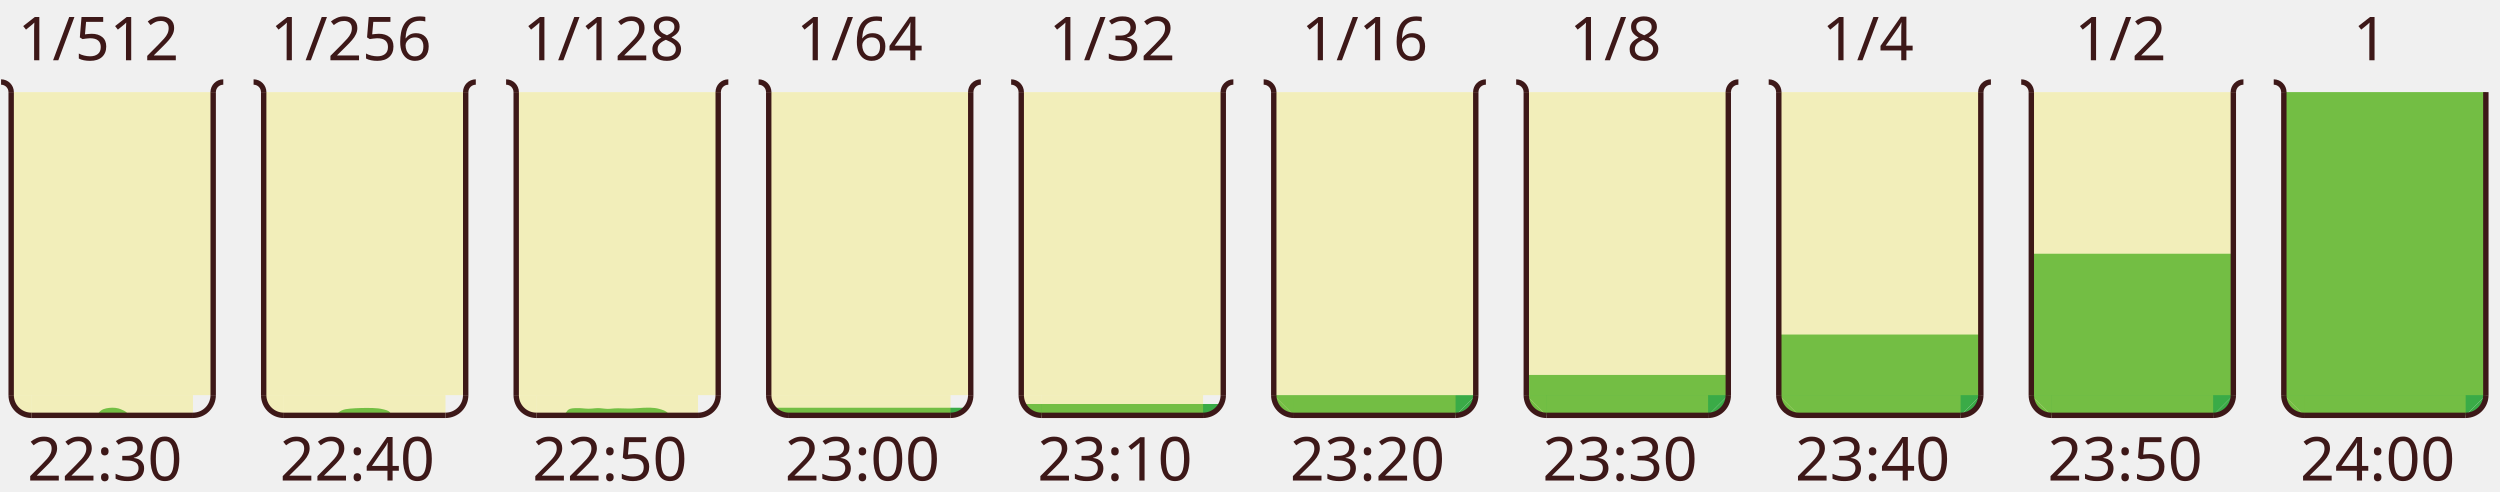
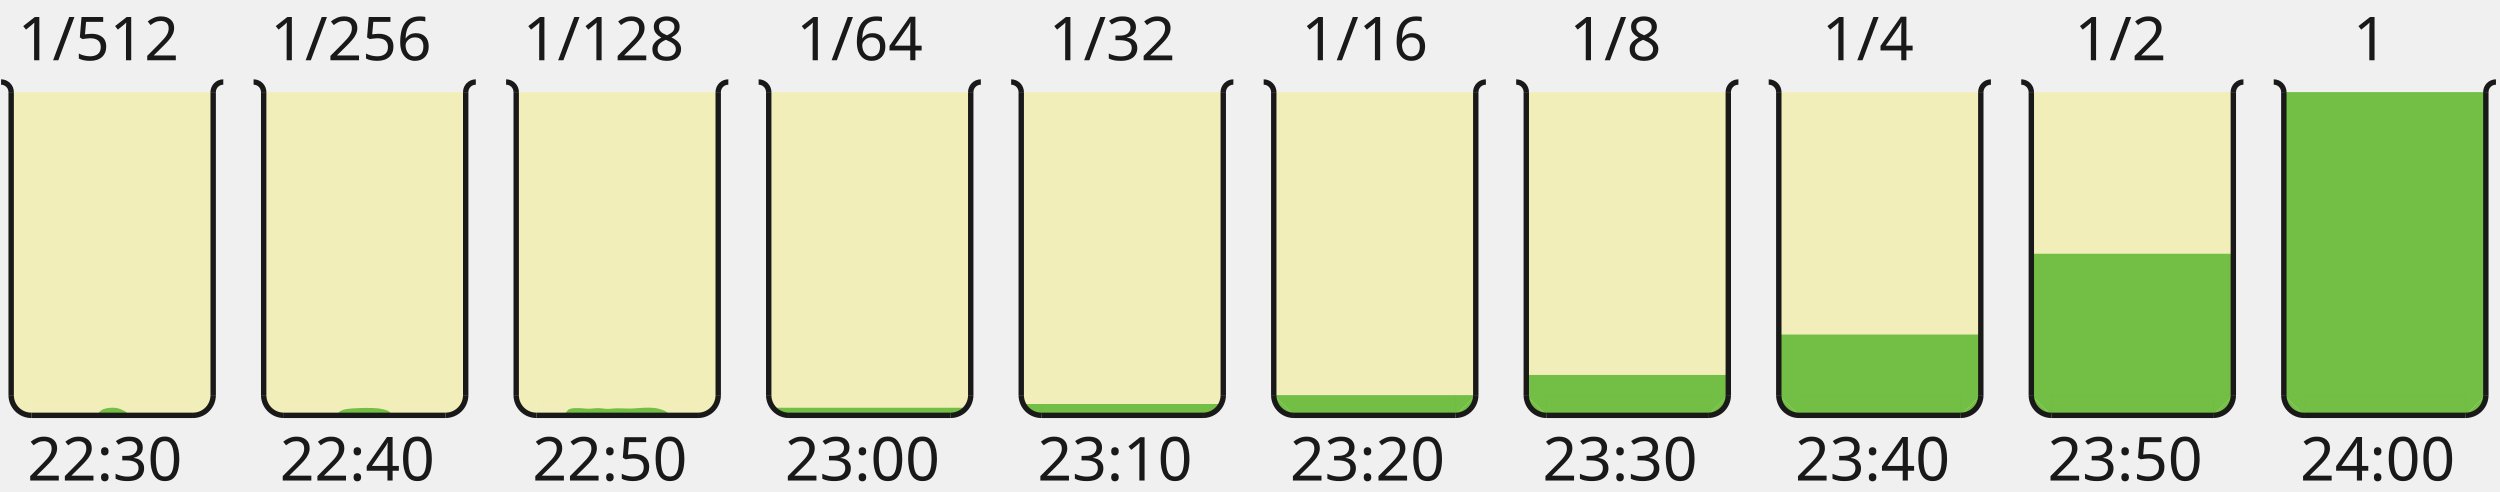
- <svg xmlns="http://www.w3.org/2000/svg" xmlns:xlink="http://www.w3.org/1999/xlink" viewBox="0 0 463 91" preserveAspectRatio="xMidYMin slice" style="width: 100%; padding-bottom: 92%; height: 1px; overflow: visible" version="1.1">
+ <svg xmlns="http://www.w3.org/2000/svg" viewBox="0 0 463 91" preserveAspectRatio="xMidYMin slice" style="width: 100%; padding-bottom: 92%; height: 1px; overflow: visible" version="1.1">
  <g id="Page-1" stroke="none" stroke-width="1" fill="none" fill-rule="evenodd">
-     <g id="A2" transform="translate(-630, -612)">
-       <g id="Group-303" transform="translate(630.197, 612.161)">
-         <g id="Group-300" transform="translate(-0, 0)">
-           <g id="Group-28" transform="translate(17.77267, 16.89927)" fill="#3AAB47">
-             <polygon id="Fill-7" points="404.997 0 442.41 0 442.41 56.12 438.668 59.861 408.738 59.861 404.997 56.12" />
-             <path d="M404.997,56.12 C404.997,58.188 406.67,59.861 408.738,59.861" id="Fill-9" />
-             <path d="M442.41,56.12 C442.41,58.188 440.736,59.861 438.668,59.861" id="Fill-10" />
-             <polygon id="Fill-11" points="358.23 29.93 395.643 29.93 395.643 56.12 391.902 59.861 361.971 59.861 358.23 56.12" />
-             <path d="M358.23,56.12 C358.23,58.188 359.903,59.861 361.971,59.861" id="Fill-12" />
-             <path d="M395.643,56.12 C395.643,58.188 393.97,59.861 391.902,59.861" id="Fill-13" />
-             <polygon id="Fill-14" points="311.464 44.896 348.877 44.896 348.877 56.12 345.135 59.861 315.205 59.861 311.464 56.12" />
-             <path d="M311.464,56.12 C311.464,58.188 313.137,59.861 315.205,59.861" id="Fill-15" />
-             <path d="M348.877,56.12 C348.877,58.188 347.203,59.861 345.135,59.861" id="Fill-16" />
-             <polygon id="Fill-17" points="264.697 52.378 302.11 52.378 302.11 56.12 298.369 59.861 268.438 59.861 264.697 56.12" />
-             <path d="M264.697,56.12 C264.697,58.188 266.37,59.861 268.438,59.861" id="Fill-18" />
-             <path d="M302.11,56.12 C302.11,58.188 300.437,59.861 298.369,59.861" id="Fill-19" />
-             <polygon id="Fill-20" points="217.931 56.12 255.344 56.12 251.602 59.861 221.672 59.861" />
-             <path d="M217.931,56.12 C217.931,58.188 219.604,59.861 221.672,59.861" id="Fill-21" />
-             <path d="M255.344,56.12 C255.344,58.188 253.67,59.861 251.602,59.861" id="Fill-22" />
-             <path d="M171.54,57.757 L208.201,57.757 C208.201,57.757 207.761,58.583 207.313,58.924 C206.865,59.264 204.836,59.861 204.836,59.861 L174.905,59.861 C174.905,59.861 173.624,59.939 172.836,59.237 C172.049,58.537 171.54,57.757 171.54,57.757" id="Fill-23" />
-             <path d="M125.218,58.458 L160.991,58.458 C160.991,58.458 160.715,58.85 160.047,59.296 C159.378,59.743 158.07,59.861 158.07,59.861 L128.139,59.861 C128.139,59.861 126.817,59.702 126.366,59.415 C125.915,59.128 125.218,58.458 125.218,58.458" id="Fill-24" />
-             <path d="M86.137,59.803 C86.386,59.718 86.612,59.617 86.791,59.42 C86.957,59.238 87.056,59.006 87.25,58.848 C87.66,58.512 88.317,58.544 88.818,58.521 C89.561,58.489 90.287,58.626 91.026,58.633 C91.734,58.641 92.419,58.481 93.133,58.533 C93.792,58.581 94.421,58.717 95.083,58.64 C96.026,58.532 96.954,58.535 97.9,58.59 C99.41,58.675 100.914,58.385 102.432,58.437 C103.012,58.457 103.583,58.513 104.142,58.672 C104.703,58.832 105.44,59.026 105.788,59.534 C105.856,59.632 105.906,59.745 105.95,59.856 C105.49,59.964 105.117,59.858 104.668,59.763 C104.116,59.649 103.542,59.7 102.982,59.691 C101.618,59.67 100.247,59.656 98.883,59.693 C97.345,59.735 95.801,59.797 94.261,59.802 C93.314,59.804 92.368,59.798 91.421,59.834 C90.751,59.859 90.076,59.941 89.405,59.926 C88.316,59.902 87.211,59.569 86.137,59.861" id="Fill-25" />
-             <path d="M44.31,59.744 C44.59,59.436 44.881,59.153 45.261,58.972 C45.756,58.734 46.318,58.662 46.86,58.616 C48.249,58.498 49.679,58.465 51.072,58.506 C51.726,58.525 52.38,58.585 53.015,58.744 C53.388,58.838 54.015,58.974 54.254,59.316 C54.497,59.664 53.861,59.776 53.641,59.815 C52.736,59.975 51.785,59.939 50.871,59.921 C48.862,59.883 46.856,59.755 44.846,59.745 C44.674,59.744 44.502,59.744 44.33,59.744" id="Fill-26" />
-             <path d="M0.078,59.784 C0.431,59.086 0.909,58.727 1.683,58.571 C2.435,58.42 3.246,58.379 3.99,58.587 C4.268,58.666 5.866,59.23 5.596,59.713 C5.453,59.972 4.797,59.911 4.566,59.911 C3.975,59.911 3.385,59.868 2.795,59.847 C1.863,59.813 0.932,59.845 -2.84217094e-14,59.804" id="Fill-27" />
-           </g>
-           <polygon id="Fill-29" fill-opacity="0.3" fill="#F6EB3D" points="1.871 73.019 39.284 73.019 39.284 16.899 1.871 16.899" />
-           <polygon id="Fill-31" fill-opacity="0.3" fill="#F6EB3D" points="5.612 76.76 35.543 76.76 35.543 73.019 5.612 73.019" />
-           <path d="M5.612,76.76 C3.544,76.76 1.871,75.087 1.871,73.019 L5.612,73.019 L5.612,76.76 Z" id="Fill-33" fill-opacity="0.3" fill="#F6EB3D" />
-           <g id="Group-52" transform="translate(0, 15.02862)">
-             <g id="Group-37" transform="translate(35.5425, 57.99046)">
-               <mask id="mask-2" fill="white">
-                 <use xlink:href="#path-1" />
-               </mask>
-               <g id="Clip-36" />
-               <path d="M3.741,-5.68434189e-14 C3.741,2.068 2.068,3.741 0,3.741 L0,-5.68434189e-14 L3.741,-5.68434189e-14 Z" id="Fill-35" fill-opacity="0.3" fill="#F6EB3D" mask="url(#mask-2)" />
-             </g>
-             <line x1="1.871" y1="1.871" x2="1.871" y2="57.99" id="Stroke-38" stroke="#3d1818" />
-             <line x1="39.284" y1="1.871" x2="39.284" y2="57.99" id="Stroke-40" stroke="#3d1818" />
-             <path d="M5.612,61.732 C3.544,61.732 1.871,60.058 1.871,57.99" id="Stroke-42" stroke="#3d1818" />
-             <path d="M39.284,57.99 C39.284,60.058 37.611,61.732 35.543,61.732" id="Stroke-44" stroke="#3d1818" />
-             <path d="M1.871,1.871 C1.871,0.837 1.034,-5.68434189e-14 0,-5.68434189e-14" id="Stroke-46" stroke="#3d1818" />
-             <path d="M39.284,1.871 C39.284,0.837 40.121,-5.68434189e-14 41.155,-5.68434189e-14" id="Stroke-48" stroke="#3d1818" />
-             <line x1="35.542" y1="61.732" x2="5.612" y2="61.732" id="Stroke-50" stroke="#3d1818" />
-           </g>
-           <polygon id="Fill-53" fill-opacity="0.3" fill="#F6EB3D" points="48.637 73.019 86.05 73.019 86.05 16.899 48.637 16.899" />
-           <polygon id="Fill-55" fill-opacity="0.3" fill="#F6EB3D" points="52.379 76.76 82.309 76.76 82.309 73.019 52.379 73.019" />
-           <path d="M52.379,76.76 C50.31,76.76 48.637,75.087 48.637,73.019 L52.379,73.019 L52.379,76.76 Z" id="Fill-57" fill-opacity="0.3" fill="#F6EB3D" />
-           <g id="Group-76" transform="translate(46.76654, 15.02862)">
-             <g id="Group-61" transform="translate(35.54246, 57.99046)">
-               <mask id="mask-4" fill="white">
-                 <use xlink:href="#path-3" />
-               </mask>
-               <g id="Clip-60" />
-               <path d="M3.741,-5.68434189e-14 C3.741,2.068 2.068,3.741 -2.84217094e-14,3.741 L-2.84217094e-14,-5.68434189e-14 L3.741,-5.68434189e-14 Z" id="Fill-59" fill-opacity="0.3" fill="#F6EB3D" mask="url(#mask-4)" />
-             </g>
-             <line x1="1.871" y1="1.871" x2="1.871" y2="57.99" id="Stroke-62" stroke="#3d1818" />
-             <line x1="39.284" y1="1.871" x2="39.284" y2="57.99" id="Stroke-64" stroke="#3d1818" />
-             <path d="M5.612,61.732 C3.544,61.732 1.871,60.058 1.871,57.99" id="Stroke-66" stroke="#3d1818" />
-             <path d="M39.284,57.99 C39.284,60.058 37.611,61.732 35.543,61.732" id="Stroke-68" stroke="#3d1818" />
-             <path d="M1.871,1.871 C1.871,0.837 1.034,-5.68434189e-14 1.42108547e-14,-5.68434189e-14" id="Stroke-70" stroke="#3d1818" />
-             <path d="M39.284,1.871 C39.284,0.837 40.121,-5.68434189e-14 41.155,-5.68434189e-14" id="Stroke-72" stroke="#3d1818" />
-             <line x1="35.542" y1="61.732" x2="5.612" y2="61.732" id="Stroke-74" stroke="#3d1818" />
-           </g>
-           <polygon id="Fill-77" fill-opacity="0.3" fill="#F6EB3D" points="95.404 73.019 132.817 73.019 132.817 16.899 95.404 16.899" />
-           <polygon id="Fill-79" fill-opacity="0.3" fill="#F6EB3D" points="99.145 76.76 129.076 76.76 129.076 73.019 99.145 73.019" />
-           <path d="M99.145,76.76 C97.077,76.76 95.404,75.087 95.404,73.019 L99.145,73.019 L99.145,76.76 Z" id="Fill-81" fill-opacity="0.3" fill="#F6EB3D" />
-           <g id="Group-100" transform="translate(93.53304, 15.02862)">
-             <g id="Group-85" transform="translate(35.54246, 57.99046)">
-               <mask id="mask-6" fill="white">
-                 <use xlink:href="#path-5" />
-               </mask>
-               <g id="Clip-84" />
-               <path d="M3.741,-5.68434189e-14 C3.741,2.068 2.068,3.741 -2.84217094e-14,3.741 L-2.84217094e-14,-5.68434189e-14 L3.741,-5.68434189e-14 Z" id="Fill-83" fill-opacity="0.3" fill="#F6EB3D" mask="url(#mask-6)" />
-             </g>
-             <line x1="1.871" y1="1.871" x2="1.871" y2="57.99" id="Stroke-86" stroke="#3d1818" />
-             <line x1="39.284" y1="1.871" x2="39.284" y2="57.99" id="Stroke-88" stroke="#3d1818" />
-             <path d="M5.612,61.732 C3.544,61.732 1.871,60.058 1.871,57.99" id="Stroke-90" stroke="#3d1818" />
-             <path d="M39.284,57.99 C39.284,60.058 37.611,61.732 35.543,61.732" id="Stroke-92" stroke="#3d1818" />
-             <path d="M1.871,1.871 C1.871,0.837 1.034,-5.68434189e-14 0,-5.68434189e-14" id="Stroke-94" stroke="#3d1818" />
-             <path d="M39.284,1.871 C39.284,0.837 40.121,-5.68434189e-14 41.155,-5.68434189e-14" id="Stroke-96" stroke="#3d1818" />
-             <line x1="35.542" y1="61.732" x2="5.612" y2="61.732" id="Stroke-98" stroke="#3d1818" />
-           </g>
-           <polygon id="Fill-101" fill-opacity="0.3" fill="#F6EB3D" points="142.17 73.019 179.583 73.019 179.583 16.899 142.17 16.899" />
-           <polygon id="Fill-103" fill-opacity="0.3" fill="#F6EB3D" points="145.911 76.76 175.842 76.76 175.842 73.019 145.911 73.019" />
-           <path d="M145.911,76.76 C143.844,76.76 142.17,75.087 142.17,73.019 L145.911,73.019 L145.911,76.76 Z" id="Fill-105" fill-opacity="0.3" fill="#F6EB3D" />
-           <g id="Group-124" transform="translate(140.2995, 15.02862)">
-             <g id="Group-109" transform="translate(35.54246, 57.99046)">
-               <mask id="mask-8" fill="white">
-                 <use xlink:href="#path-7" />
-               </mask>
-               <g id="Clip-108" />
-               <path d="M3.741,-5.68434189e-14 C3.741,2.068 2.068,3.741 -2.84217094e-14,3.741 L-2.84217094e-14,-5.68434189e-14 L3.741,-5.68434189e-14 Z" id="Fill-107" fill-opacity="0.3" fill="#F6EB3D" mask="url(#mask-8)" />
-             </g>
-             <line x1="1.871" y1="1.871" x2="1.871" y2="57.99" id="Stroke-110" stroke="#3d1818" />
-             <line x1="39.284" y1="1.871" x2="39.284" y2="57.99" id="Stroke-112" stroke="#3d1818" />
-             <path d="M5.612,61.732 C3.544,61.732 1.871,60.058 1.871,57.99" id="Stroke-114" stroke="#3d1818" />
-             <path d="M39.284,57.99 C39.284,60.058 37.611,61.732 35.543,61.732" id="Stroke-116" stroke="#3d1818" />
-             <path d="M1.871,1.871 C1.871,0.837 1.034,-5.68434189e-14 0,-5.68434189e-14" id="Stroke-118" stroke="#3d1818" />
-             <path d="M39.284,1.871 C39.284,0.837 40.121,-5.68434189e-14 41.155,-5.68434189e-14" id="Stroke-120" stroke="#3d1818" />
-             <line x1="35.542" y1="61.732" x2="5.612" y2="61.732" id="Stroke-122" stroke="#3d1818" />
-           </g>
-           <polygon id="Fill-125" fill-opacity="0.3" fill="#F6EB3D" points="188.937 73.019 226.35 73.019 226.35 16.899 188.937 16.899" />
-           <polygon id="Fill-127" fill-opacity="0.3" fill="#F6EB3D" points="192.678 76.76 222.609 76.76 222.609 73.019 192.678 73.019" />
-           <path d="M192.678,76.76 C190.61,76.76 188.937,75.087 188.937,73.019 L192.678,73.019 L192.678,76.76 Z" id="Fill-129" fill-opacity="0.3" fill="#F6EB3D" />
-           <g id="Group-148" transform="translate(187.066, 15.02862)">
-             <g id="Group-133" transform="translate(35.54246, 57.99046)">
-               <mask id="mask-10" fill="white">
-                 <use xlink:href="#path-9" />
-               </mask>
-               <g id="Clip-132" />
-               <path d="M3.741,-5.68434189e-14 C3.741,2.068 2.068,3.741 0,3.741 L0,-5.68434189e-14 L3.741,-5.68434189e-14 Z" id="Fill-131" fill-opacity="0.3" fill="#F6EB3D" mask="url(#mask-10)" />
-             </g>
-             <line x1="1.871" y1="1.871" x2="1.871" y2="57.99" id="Stroke-134" stroke="#3d1818" />
-             <line x1="39.284" y1="1.871" x2="39.284" y2="57.99" id="Stroke-136" stroke="#3d1818" />
-             <path d="M5.612,61.732 C3.544,61.732 1.871,60.058 1.871,57.99" id="Stroke-138" stroke="#3d1818" />
-             <path d="M39.284,57.99 C39.284,60.058 37.611,61.732 35.543,61.732" id="Stroke-140" stroke="#3d1818" />
-             <path d="M1.871,1.871 C1.871,0.837 1.034,-5.68434189e-14 -2.84217094e-14,-5.68434189e-14" id="Stroke-142" stroke="#3d1818" />
-             <path d="M39.284,1.871 C39.284,0.837 40.121,-5.68434189e-14 41.155,-5.68434189e-14" id="Stroke-144" stroke="#3d1818" />
-             <line x1="35.542" y1="61.732" x2="5.612" y2="61.732" id="Stroke-146" stroke="#3d1818" />
-           </g>
-           <polygon id="Fill-149" fill-opacity="0.3" fill="#F6EB3D" points="235.703 73.019 273.116 73.019 273.116 16.899 235.703 16.899" />
-           <polygon id="Fill-151" fill-opacity="0.3" fill="#F6EB3D" points="239.445 76.76 269.375 76.76 269.375 73.019 239.445 73.019" />
-           <path d="M239.445,76.76 C237.376,76.76 235.703,75.087 235.703,73.019 L239.445,73.019 L239.445,76.76 Z" id="Fill-153" fill-opacity="0.3" fill="#F6EB3D" />
-           <g id="Group-172" transform="translate(233.8325, 15.02862)">
-             <g id="Group-157" transform="translate(35.54246, 57.99046)">
-               <mask id="mask-12" fill="white">
-                 <use xlink:href="#path-11" />
-               </mask>
-               <g id="Clip-156" />
-               <path d="M3.741,-5.68434189e-14 C3.741,2.068 2.068,3.741 0,3.741 L0,-5.68434189e-14 L3.741,-5.68434189e-14 Z" id="Fill-155" fill-opacity="0.3" fill="#F6EB3D" mask="url(#mask-12)" />
-             </g>
-             <line x1="1.871" y1="1.871" x2="1.871" y2="57.99" id="Stroke-158" stroke="#3d1818" />
-             <line x1="39.284" y1="1.871" x2="39.284" y2="57.99" id="Stroke-160" stroke="#3d1818" />
-             <path d="M5.612,61.732 C3.544,61.732 1.871,60.058 1.871,57.99" id="Stroke-162" stroke="#3d1818" />
-             <path d="M39.284,57.99 C39.284,60.058 37.611,61.732 35.543,61.732" id="Stroke-164" stroke="#3d1818" />
-             <path d="M1.871,1.871 C1.871,0.837 1.034,-5.68434189e-14 0,-5.68434189e-14" id="Stroke-166" stroke="#3d1818" />
-             <path d="M39.284,1.871 C39.284,0.837 40.121,-5.68434189e-14 41.155,-5.68434189e-14" id="Stroke-168" stroke="#3d1818" />
-             <line x1="35.542" y1="61.732" x2="5.612" y2="61.732" id="Stroke-170" stroke="#3d1818" />
-           </g>
-           <polygon id="Fill-173" fill-opacity="0.3" fill="#F6EB3D" points="282.47 73.019 319.883 73.019 319.883 16.899 282.47 16.899" />
-           <polygon id="Fill-175" fill-opacity="0.3" fill="#F6EB3D" points="286.211 76.76 316.142 76.76 316.142 73.019 286.211 73.019" />
-           <path d="M286.211,76.76 C284.143,76.76 282.47,75.087 282.47,73.019 L286.211,73.019 L286.211,76.76 Z" id="Fill-177" fill-opacity="0.3" fill="#F6EB3D" />
-           <g id="Group-196" transform="translate(280.599, 15.02862)">
-             <g id="Group-181" transform="translate(35.54246, 57.99046)">
-               <mask id="mask-14" fill="white">
-                 <use xlink:href="#path-13" />
-               </mask>
-               <g id="Clip-180" />
-               <path d="M3.741,-5.68434189e-14 C3.741,2.068 2.068,3.741 0,3.741 L0,-5.68434189e-14 L3.741,-5.68434189e-14 Z" id="Fill-179" fill-opacity="0.3" fill="#F6EB3D" mask="url(#mask-14)" />
-             </g>
-             <line x1="1.871" y1="1.871" x2="1.871" y2="57.99" id="Stroke-182" stroke="#3d1818" />
-             <line x1="39.284" y1="1.871" x2="39.284" y2="57.99" id="Stroke-184" stroke="#3d1818" />
-             <path d="M5.612,61.732 C3.544,61.732 1.871,60.058 1.871,57.99" id="Stroke-186" stroke="#3d1818" />
-             <path d="M39.284,57.99 C39.284,60.058 37.611,61.732 35.543,61.732" id="Stroke-188" stroke="#3d1818" />
-             <path d="M1.871,1.871 C1.871,0.837 1.034,-5.68434189e-14 5.68434189e-14,-5.68434189e-14" id="Stroke-190" stroke="#3d1818" />
-             <path d="M39.284,1.871 C39.284,0.837 40.121,-5.68434189e-14 41.155,-5.68434189e-14" id="Stroke-192" stroke="#3d1818" />
-             <line x1="35.542" y1="61.732" x2="5.612" y2="61.732" id="Stroke-194" stroke="#3d1818" />
-           </g>
-           <polygon id="Fill-197" fill-opacity="0.3" fill="#F6EB3D" points="329.236 73.019 366.649 73.019 366.649 16.899 329.236 16.899" />
-           <polygon id="Fill-199" fill-opacity="0.3" fill="#F6EB3D" points="332.978 76.76 362.908 76.76 362.908 73.019 332.978 73.019" />
-           <path d="M332.978,76.76 C330.909,76.76 329.236,75.087 329.236,73.019 L332.978,73.019 L332.978,76.76 Z" id="Fill-201" fill-opacity="0.3" fill="#F6EB3D" />
-           <g id="Group-220" transform="translate(327.3655, 15.02862)">
-             <g id="Group-205" transform="translate(35.54246, 57.99046)">
-               <mask id="mask-16" fill="white">
-                 <use xlink:href="#path-15" />
-               </mask>
-               <g id="Clip-204" />
-               <path d="M3.741,-5.68434189e-14 C3.741,2.068 2.068,3.741 0,3.741 L0,-5.68434189e-14 L3.741,-5.68434189e-14 Z" id="Fill-203" fill-opacity="0.3" fill="#F6EB3D" mask="url(#mask-16)" />
-             </g>
-             <line x1="1.871" y1="1.871" x2="1.871" y2="57.99" id="Stroke-206" stroke="#3d1818" />
-             <line x1="39.284" y1="1.871" x2="39.284" y2="57.99" id="Stroke-208" stroke="#3d1818" />
-             <path d="M5.612,61.732 C3.544,61.732 1.871,60.058 1.871,57.99" id="Stroke-210" stroke="#3d1818" />
-             <path d="M39.284,57.99 C39.284,60.058 37.611,61.732 35.543,61.732" id="Stroke-212" stroke="#3d1818" />
-             <path d="M1.871,1.871 C1.871,0.837 1.034,-5.68434189e-14 0,-5.68434189e-14" id="Stroke-214" stroke="#3d1818" />
-             <path d="M39.284,1.871 C39.284,0.837 40.121,-5.68434189e-14 41.155,-5.68434189e-14" id="Stroke-216" stroke="#3d1818" />
-             <line x1="35.542" y1="61.732" x2="5.612" y2="61.732" id="Stroke-218" stroke="#3d1818" />
-           </g>
-           <polygon id="Fill-221" fill-opacity="0.3" fill="#F6EB3D" points="376.003 73.019 413.416 73.019 413.416 16.899 376.003 16.899" />
-           <polygon id="Fill-223" fill-opacity="0.3" fill="#F6EB3D" points="379.744 76.76 409.675 76.76 409.675 73.019 379.744 73.019" />
-           <path d="M379.744,76.76 C377.676,76.76 376.003,75.087 376.003,73.019 L379.744,73.019 L379.744,76.76 Z" id="Fill-225" fill-opacity="0.3" fill="#F6EB3D" />
-           <g id="Group-244" transform="translate(374.132, 15.02862)">
-             <g id="Group-229" transform="translate(35.54246, 57.99046)">
-               <mask id="mask-18" fill="white">
-                 <use xlink:href="#path-17" />
-               </mask>
-               <g id="Clip-228" />
-               <path d="M3.741,-5.68434189e-14 C3.741,2.068 2.068,3.741 0,3.741 L0,-5.68434189e-14 L3.741,-5.68434189e-14 Z" id="Fill-227" fill-opacity="0.3" fill="#F6EB3D" mask="url(#mask-18)" />
-             </g>
-             <line x1="1.871" y1="1.871" x2="1.871" y2="57.99" id="Stroke-230" stroke="#3d1818" />
-             <line x1="39.284" y1="1.871" x2="39.284" y2="57.99" id="Stroke-232" stroke="#3d1818" />
-             <path d="M5.612,61.732 C3.544,61.732 1.871,60.058 1.871,57.99" id="Stroke-234" stroke="#3d1818" />
-             <path d="M39.284,57.99 C39.284,60.058 37.611,61.732 35.543,61.732" id="Stroke-236" stroke="#3d1818" />
-             <path d="M1.871,1.871 C1.871,0.837 1.034,-5.68434189e-14 5.68434189e-14,-5.68434189e-14" id="Stroke-238" stroke="#3d1818" />
-             <path d="M39.284,1.871 C39.284,0.837 40.121,-5.68434189e-14 41.155,-5.68434189e-14" id="Stroke-240" stroke="#3d1818" />
-             <line x1="35.542" y1="61.732" x2="5.612" y2="61.732" id="Stroke-242" stroke="#3d1818" />
-           </g>
-           <polygon id="Fill-245" fill-opacity="0.3" fill="#F6EB3D" points="422.769 73.019 460.182 73.019 460.182 16.899 422.769 16.899" />
-           <polygon id="Fill-247" fill-opacity="0.3" fill="#F6EB3D" points="426.51 76.76 456.441 76.76 456.441 73.019 426.51 73.019" />
-           <path d="M426.51,76.76 C424.442,76.76 422.769,75.087 422.769,73.019 L426.51,73.019 L426.51,76.76 Z" id="Fill-249" fill-opacity="0.3" fill="#F6EB3D" />
-           <g id="Group-299" transform="translate(3.103177, -0)">
-             <g id="Group-253" transform="translate(453.3378, 73.01908)">
-               <mask id="mask-20" fill="white">
-                 <use xlink:href="#path-19" />
-               </mask>
-               <g id="Clip-252" />
-               <path d="M3.741,-5.68434189e-14 C3.741,2.068 2.068,3.741 1.13686838e-13,3.741 L1.13686838e-13,-5.68434189e-14 L3.741,-5.68434189e-14 Z" id="Fill-251" fill-opacity="0.3" fill="#F6EB3D" mask="url(#mask-20)" />
-             </g>
-             <line x1="419.666" y1="16.899" x2="419.666" y2="73.019" id="Stroke-254" stroke="#3d1818" />
-             <line x1="457.079" y1="16.899" x2="457.079" y2="73.019" id="Stroke-256" stroke="#3d1818" />
-             <path d="M423.407,76.76 C421.339,76.76 419.666,75.087 419.666,73.019" id="Stroke-258" stroke="#3d1818" />
-             <path d="M457.079,73.019 C457.079,75.087 455.406,76.76 453.338,76.76" id="Stroke-260" stroke="#3d1818" />
-             <path d="M419.666,16.899 C419.666,15.866 418.829,15.029 417.795,15.029" id="Stroke-262" stroke="#3d1818" />
-             <g id="Group-266" transform="translate(457.0792, 15.02862)">
-               <mask id="mask-22" fill="white">
-                 <use xlink:href="#path-21" />
-               </mask>
-               <g id="Clip-265" />
-               <path d="M0,1.871 C0,0.837 0.837,5.68434189e-14 1.871,5.68434189e-14" id="Stroke-264" stroke="#3d1818" mask="url(#mask-22)" />
-             </g>
-             <line x1="453.338" y1="76.76" x2="423.407" y2="76.76" id="Stroke-267" stroke="#3d1818" />
-             <text id="24:00" font-family="LucidaGrande, Lucida Grande" font-size="11.224" font-weight="normal" fill="#3d1818">
-               <tspan x="422.695" y="88.83">24:00</tspan>
-             </text>
-             <text id="23:50" font-family="LucidaGrande, Lucida Grande" font-size="11.224" font-weight="normal" fill="#3d1818">
-               <tspan x="375.925" y="88.83">23:50</tspan>
-             </text>
-             <text id="23:40" font-family="LucidaGrande, Lucida Grande" font-size="11.224" font-weight="normal" fill="#3d1818">
-               <tspan x="329.155" y="88.83">23:40</tspan>
-             </text>
-             <text id="23:30" font-family="LucidaGrande, Lucida Grande" font-size="11.224" font-weight="normal" fill="#3d1818">
-               <tspan x="282.385" y="88.83">23:30</tspan>
-             </text>
-             <text id="23:20" font-family="LucidaGrande, Lucida Grande" font-size="11.224" font-weight="normal" fill="#3d1818">
-               <tspan x="235.614" y="88.83">23:20</tspan>
-             </text>
-             <text id="23:10" font-family="LucidaGrande, Lucida Grande" font-size="11.224" font-weight="normal" fill="#3d1818">
-               <tspan x="188.844" y="88.83">23:10</tspan>
-             </text>
-             <text id="23:00" font-family="LucidaGrande, Lucida Grande" font-size="11.224" font-weight="normal" fill="#3d1818">
-               <tspan x="142.074" y="88.83">23:00</tspan>
-             </text>
-             <text id="22:50" font-family="LucidaGrande, Lucida Grande" font-size="11.224" font-weight="normal" fill="#3d1818">
-               <tspan x="95.304" y="88.83">22:50</tspan>
-             </text>
-             <text id="22:40" font-family="LucidaGrande, Lucida Grande" font-size="11.224" font-weight="normal" fill="#3d1818">
-               <tspan x="48.533" y="88.83">22:40</tspan>
-             </text>
-             <text id="22:30" font-family="LucidaGrande, Lucida Grande" font-size="11.224" font-weight="normal" fill="#3d1818">
-               <tspan x="1.763" y="88.83">22:30</tspan>
-             </text>
-             <g id="Group-280" fill="#3d1818" font-family="LucidaGrande, Lucida Grande" font-size="11.224" font-weight="normal">
-               <text id="1/512">
-                 <tspan x="0" y="11">1/512</tspan>
-               </text>
-             </g>
-             <g id="Group-282" transform="translate(46.77024, 0)" fill="#3d1818" font-family="LucidaGrande, Lucida Grande" font-size="11.224" font-weight="normal">
-               <text id="1/256">
-                 <tspan x="0" y="11">1/256</tspan>
-               </text>
-             </g>
-             <g id="Group-284" transform="translate(93.54048, 0)" fill="#3d1818" font-family="LucidaGrande, Lucida Grande" font-size="11.224" font-weight="normal">
-               <text id="1/128">
-                 <tspan x="0" y="11">1/128</tspan>
-               </text>
-             </g>
-             <g id="Group-286" transform="translate(144.1841, 0)" fill="#3d1818" font-family="LucidaGrande, Lucida Grande" font-size="11.224" font-weight="normal">
-               <text id="1/64">
-                 <tspan x="0" y="11">1/64</tspan>
-               </text>
-             </g>
-             <g id="Group-288" transform="translate(190.9543, 0)" fill="#3d1818" font-family="LucidaGrande, Lucida Grande" font-size="11.224" font-weight="normal">
-               <text id="1/32">
-                 <tspan x="0" y="11">1/32</tspan>
-               </text>
-             </g>
-             <g id="Group-290" transform="translate(237.7245, 0)" fill="#3d1818" font-family="LucidaGrande, Lucida Grande" font-size="11.224" font-weight="normal">
-               <text id="1/16">
-                 <tspan x="0" y="11">1/16</tspan>
-               </text>
-             </g>
-             <g id="Group-292" transform="translate(287.3681, 0)" fill="#3d1818" font-family="LucidaGrande, Lucida Grande" font-size="11.224" font-weight="normal">
-               <text id="1/8">
-                 <tspan x="0" y="11">1/8</tspan>
-               </text>
-             </g>
-             <g id="Group-294" transform="translate(334.1384, 0)" fill="#3d1818" font-family="LucidaGrande, Lucida Grande" font-size="11.224" font-weight="normal">
-               <text id="1/4">
-                 <tspan x="0" y="11">1/4</tspan>
-               </text>
-             </g>
-             <g id="Group-296" transform="translate(380.9086, 0)" fill="#3d1818" font-family="LucidaGrande, Lucida Grande" font-size="11.224" font-weight="normal">
-               <text id="1/2">
-                 <tspan x="0" y="11">1/2</tspan>
-               </text>
-             </g>
-             <g id="Group-298" transform="translate(432.4827, 0)" fill="#3d1818" font-family="LucidaGrande, Lucida Grande" font-size="11.224" font-weight="normal">
-               <text id="1">
-                 <tspan x="0" y="11">1</tspan>
-               </text>
-             </g>
+     <g id="A2" transform="translate(-83, -53)">
+       <g id="Group-300" transform="translate(83.197, 53.16103)">
+         <g id="Group-28" transform="translate(17.77267, 16.89927)" fill="#3AAB47">
+           <polygon id="Fill-7" points="404.997 0 442.41 0 442.41 56.12 438.668 59.861 408.738 59.861 404.997 56.12" />
+           <path d="M404.997,56.12 C404.997,58.188 406.67,59.861 408.738,59.861" id="Fill-9" />
+           <path d="M442.41,56.12 C442.41,58.188 440.736,59.861 438.668,59.861" id="Fill-10" />
+           <polygon id="Fill-11" points="358.23 29.93 395.643 29.93 395.643 56.12 391.902 59.861 361.971 59.861 358.23 56.12" />
+           <path d="M358.23,56.12 C358.23,58.188 359.903,59.861 361.971,59.861" id="Fill-12" />
+           <path d="M395.643,56.12 C395.643,58.188 393.97,59.861 391.902,59.861" id="Fill-13" />
+           <polygon id="Fill-14" points="311.464 44.896 348.877 44.896 348.877 56.12 345.135 59.861 315.205 59.861 311.464 56.12" />
+           <path d="M311.464,56.12 C311.464,58.188 313.137,59.861 315.205,59.861" id="Fill-15" />
+           <path d="M348.877,56.12 C348.877,58.188 347.203,59.861 345.135,59.861" id="Fill-16" />
+           <polygon id="Fill-17" points="264.697 52.378 302.11 52.378 302.11 56.12 298.369 59.861 268.438 59.861 264.697 56.12" />
+           <path d="M264.697,56.12 C264.697,58.188 266.37,59.861 268.438,59.861" id="Fill-18" />
+           <path d="M302.11,56.12 C302.11,58.188 300.437,59.861 298.369,59.861" id="Fill-19" />
+           <polygon id="Fill-20" points="217.931 56.12 255.344 56.12 251.602 59.861 221.672 59.861" />
+           <path d="M217.931,56.12 C217.931,58.188 219.604,59.861 221.672,59.861" id="Fill-21" />
+           <path d="M255.344,56.12 C255.344,58.188 253.67,59.861 251.602,59.861" id="Fill-22" />
+           <path d="M171.54,57.757 L208.201,57.757 C208.201,57.757 207.761,58.583 207.313,58.924 C206.865,59.264 204.836,59.861 204.836,59.861 L174.905,59.861 C174.905,59.861 173.624,59.939 172.836,59.237 C172.049,58.537 171.54,57.757 171.54,57.757" id="Fill-23" />
+           <path d="M125.218,58.458 L160.991,58.458 C160.991,58.458 160.715,58.85 160.047,59.296 C159.378,59.743 158.07,59.861 158.07,59.861 L128.139,59.861 C128.139,59.861 126.817,59.702 126.366,59.415 C125.915,59.128 125.218,58.458 125.218,58.458" id="Fill-24" />
+           <path d="M86.137,59.803 C86.386,59.718 86.612,59.617 86.791,59.42 C86.957,59.238 87.056,59.006 87.25,58.848 C87.66,58.512 88.317,58.544 88.818,58.521 C89.561,58.489 90.287,58.626 91.026,58.633 C91.734,58.641 92.419,58.481 93.133,58.533 C93.792,58.581 94.421,58.717 95.083,58.64 C96.026,58.532 96.954,58.535 97.9,58.59 C99.41,58.675 100.914,58.385 102.432,58.437 C103.012,58.457 103.583,58.513 104.142,58.672 C104.703,58.832 105.44,59.026 105.788,59.534 C105.856,59.632 105.906,59.745 105.95,59.856 C105.49,59.964 105.117,59.858 104.668,59.763 C104.116,59.649 103.542,59.7 102.982,59.691 C101.618,59.67 100.247,59.656 98.883,59.693 C97.345,59.735 95.801,59.797 94.261,59.802 C93.314,59.804 92.368,59.798 91.421,59.834 C90.751,59.859 90.076,59.941 89.405,59.926 C88.316,59.902 87.211,59.569 86.137,59.861" id="Fill-25" />
+           <path d="M44.31,59.744 C44.59,59.436 44.881,59.153 45.261,58.972 C45.756,58.734 46.318,58.662 46.86,58.616 C48.249,58.498 49.679,58.465 51.072,58.506 C51.726,58.525 52.38,58.585 53.015,58.744 C53.388,58.838 54.015,58.974 54.254,59.316 C54.497,59.664 53.861,59.776 53.641,59.815 C52.736,59.975 51.785,59.939 50.871,59.921 C48.862,59.883 46.856,59.755 44.846,59.745 C44.674,59.744 44.502,59.744 44.33,59.744" id="Fill-26" />
+           <path d="M0.078,59.784 C0.431,59.086 0.909,58.727 1.683,58.571 C2.435,58.42 3.246,58.379 3.99,58.587 C4.268,58.666 5.866,59.23 5.596,59.713 C5.453,59.972 4.797,59.911 4.566,59.911 C3.975,59.911 3.385,59.868 2.795,59.847 C1.863,59.813 0.932,59.845 -2.84217094e-14,59.804" id="Fill-27" />
+         </g>
+         <polygon id="Fill-29" fill-opacity="0.3" fill="#F6EB3D" points="1.871 73.019 39.284 73.019 39.284 16.899 1.871 16.899" />
+         <polygon id="Fill-31" fill-opacity="0.3" fill="#F6EB3D" points="5.612 76.76 35.543 76.76 35.543 73.019 5.612 73.019" />
+         <path d="M5.612,76.76 C3.544,76.76 1.871,75.087 1.871,73.019 L5.612,73.019 L5.612,76.76 Z" id="Fill-33" fill-opacity="0.3" fill="#F6EB3D" />
+         <g id="Group-52" transform="translate(0, 15.02862)">
+           <g id="Group-37" transform="translate(35.5425, 57.99046)" fill="#F6EB3D" fill-opacity="0.3">
+             <path d="M3.741,0 C3.741,2.068 2.068,3.741 0,3.741 L0,0 L3.741,0 Z" id="Fill-35" />
+           </g>
+           <line x1="1.871" y1="1.871" x2="1.871" y2="57.99" id="Stroke-38" stroke="#1A1919" />
+           <line x1="39.284" y1="1.871" x2="39.284" y2="57.99" id="Stroke-40" stroke="#1A1919" />
+           <path d="M5.612,61.732 C3.544,61.732 1.871,60.058 1.871,57.99" id="Stroke-42" stroke="#1A1919" />
+           <path d="M39.284,57.99 C39.284,60.058 37.611,61.732 35.543,61.732" id="Stroke-44" stroke="#1A1919" />
+           <path d="M1.871,1.871 C1.871,0.837 1.034,0 0,0" id="Stroke-46" stroke="#1A1919" />
+           <path d="M39.284,1.871 C39.284,0.837 40.121,0 41.155,0" id="Stroke-48" stroke="#1A1919" />
+           <line x1="35.542" y1="61.732" x2="5.612" y2="61.732" id="Stroke-50" stroke="#1A1919" />
+         </g>
+         <polygon id="Fill-53" fill-opacity="0.3" fill="#F6EB3D" points="48.637 73.019 86.05 73.019 86.05 16.899 48.637 16.899" />
+         <polygon id="Fill-55" fill-opacity="0.3" fill="#F6EB3D" points="52.379 76.76 82.309 76.76 82.309 73.019 52.379 73.019" />
+         <path d="M52.379,76.76 C50.31,76.76 48.637,75.087 48.637,73.019 L52.379,73.019 L52.379,76.76 Z" id="Fill-57" fill-opacity="0.3" fill="#F6EB3D" />
+         <g id="Group-76" transform="translate(46.76654, 15.02862)">
+           <g id="Group-61" transform="translate(35.54246, 57.99046)" fill="#F6EB3D" fill-opacity="0.3">
+             <path d="M3.741,0 C3.741,2.068 2.068,3.741 0,3.741 L0,0 L3.741,0 Z" id="Fill-59" />
+           </g>
+           <line x1="1.871" y1="1.871" x2="1.871" y2="57.99" id="Stroke-62" stroke="#1A1919" />
+           <line x1="39.284" y1="1.871" x2="39.284" y2="57.99" id="Stroke-64" stroke="#1A1919" />
+           <path d="M5.612,61.732 C3.544,61.732 1.871,60.058 1.871,57.99" id="Stroke-66" stroke="#1A1919" />
+           <path d="M39.284,57.99 C39.284,60.058 37.611,61.732 35.543,61.732" id="Stroke-68" stroke="#1A1919" />
+           <path d="M1.871,1.871 C1.871,0.837 1.034,0 0,0" id="Stroke-70" stroke="#1A1919" />
+           <path d="M39.284,1.871 C39.284,0.837 40.121,0 41.155,0" id="Stroke-72" stroke="#1A1919" />
+           <line x1="35.542" y1="61.732" x2="5.612" y2="61.732" id="Stroke-74" stroke="#1A1919" />
+         </g>
+         <polygon id="Fill-77" fill-opacity="0.3" fill="#F6EB3D" points="95.404 73.019 132.817 73.019 132.817 16.899 95.404 16.899" />
+         <polygon id="Fill-79" fill-opacity="0.3" fill="#F6EB3D" points="99.145 76.76 129.076 76.76 129.076 73.019 99.145 73.019" />
+         <path d="M99.145,76.76 C97.077,76.76 95.404,75.087 95.404,73.019 L99.145,73.019 L99.145,76.76 Z" id="Fill-81" fill-opacity="0.3" fill="#F6EB3D" />
+         <g id="Group-100" transform="translate(93.53304, 15.02862)">
+           <g id="Group-85" transform="translate(35.54246, 57.99046)" fill="#F6EB3D" fill-opacity="0.3">
+             <path d="M3.741,0 C3.741,2.068 2.068,3.741 0,3.741 L0,0 L3.741,0 Z" id="Fill-83" />
+           </g>
+           <line x1="1.871" y1="1.871" x2="1.871" y2="57.99" id="Stroke-86" stroke="#1A1919" />
+           <line x1="39.284" y1="1.871" x2="39.284" y2="57.99" id="Stroke-88" stroke="#1A1919" />
+           <path d="M5.612,61.732 C3.544,61.732 1.871,60.058 1.871,57.99" id="Stroke-90" stroke="#1A1919" />
+           <path d="M39.284,57.99 C39.284,60.058 37.611,61.732 35.543,61.732" id="Stroke-92" stroke="#1A1919" />
+           <path d="M1.871,1.871 C1.871,0.837 1.034,0 0,0" id="Stroke-94" stroke="#1A1919" />
+           <path d="M39.284,1.871 C39.284,0.837 40.121,0 41.155,0" id="Stroke-96" stroke="#1A1919" />
+           <line x1="35.542" y1="61.732" x2="5.612" y2="61.732" id="Stroke-98" stroke="#1A1919" />
+         </g>
+         <polygon id="Fill-101" fill-opacity="0.3" fill="#F6EB3D" points="142.17 73.019 179.583 73.019 179.583 16.899 142.17 16.899" />
+         <polygon id="Fill-103" fill-opacity="0.3" fill="#F6EB3D" points="145.911 76.76 175.842 76.76 175.842 73.019 145.911 73.019" />
+         <path d="M145.911,76.76 C143.844,76.76 142.17,75.087 142.17,73.019 L145.911,73.019 L145.911,76.76 Z" id="Fill-105" fill-opacity="0.3" fill="#F6EB3D" />
+         <g id="Group-124" transform="translate(140.2995, 15.02862)">
+           <g id="Group-109" transform="translate(35.54246, 57.99046)" fill="#F6EB3D" fill-opacity="0.3">
+             <path d="M3.741,0 C3.741,2.068 2.068,3.741 0,3.741 L0,0 L3.741,0 Z" id="Fill-107" />
+           </g>
+           <line x1="1.871" y1="1.871" x2="1.871" y2="57.99" id="Stroke-110" stroke="#1A1919" />
+           <line x1="39.284" y1="1.871" x2="39.284" y2="57.99" id="Stroke-112" stroke="#1A1919" />
+           <path d="M5.612,61.732 C3.544,61.732 1.871,60.058 1.871,57.99" id="Stroke-114" stroke="#1A1919" />
+           <path d="M39.284,57.99 C39.284,60.058 37.611,61.732 35.543,61.732" id="Stroke-116" stroke="#1A1919" />
+           <path d="M1.871,1.871 C1.871,0.837 1.034,0 0,0" id="Stroke-118" stroke="#1A1919" />
+           <path d="M39.284,1.871 C39.284,0.837 40.121,0 41.155,0" id="Stroke-120" stroke="#1A1919" />
+           <line x1="35.542" y1="61.732" x2="5.612" y2="61.732" id="Stroke-122" stroke="#1A1919" />
+         </g>
+         <polygon id="Fill-125" fill-opacity="0.3" fill="#F6EB3D" points="188.937 73.019 226.35 73.019 226.35 16.899 188.937 16.899" />
+         <polygon id="Fill-127" fill-opacity="0.3" fill="#F6EB3D" points="192.678 76.76 222.609 76.76 222.609 73.019 192.678 73.019" />
+         <path d="M192.678,76.76 C190.61,76.76 188.937,75.087 188.937,73.019 L192.678,73.019 L192.678,76.76 Z" id="Fill-129" fill-opacity="0.3" fill="#F6EB3D" />
+         <g id="Group-148" transform="translate(187.066, 15.02862)">
+           <g id="Group-133" transform="translate(35.54246, 57.99046)" fill="#F6EB3D" fill-opacity="0.3">
+             <path d="M3.741,0 C3.741,2.068 2.068,3.741 0,3.741 L0,0 L3.741,0 Z" id="Fill-131" />
+           </g>
+           <line x1="1.871" y1="1.871" x2="1.871" y2="57.99" id="Stroke-134" stroke="#1A1919" />
+           <line x1="39.284" y1="1.871" x2="39.284" y2="57.99" id="Stroke-136" stroke="#1A1919" />
+           <path d="M5.612,61.732 C3.544,61.732 1.871,60.058 1.871,57.99" id="Stroke-138" stroke="#1A1919" />
+           <path d="M39.284,57.99 C39.284,60.058 37.611,61.732 35.543,61.732" id="Stroke-140" stroke="#1A1919" />
+           <path d="M1.871,1.871 C1.871,0.837 1.034,0 -2.84217094e-14,0" id="Stroke-142" stroke="#1A1919" />
+           <path d="M39.284,1.871 C39.284,0.837 40.121,0 41.155,0" id="Stroke-144" stroke="#1A1919" />
+           <line x1="35.542" y1="61.732" x2="5.612" y2="61.732" id="Stroke-146" stroke="#1A1919" />
+         </g>
+         <polygon id="Fill-149" fill-opacity="0.3" fill="#F6EB3D" points="235.703 73.019 273.116 73.019 273.116 16.899 235.703 16.899" />
+         <polygon id="Fill-151" fill-opacity="0.3" fill="#F6EB3D" points="239.445 76.76 269.375 76.76 269.375 73.019 239.445 73.019" />
+         <path d="M239.445,76.76 C237.376,76.76 235.703,75.087 235.703,73.019 L239.445,73.019 L239.445,76.76 Z" id="Fill-153" fill-opacity="0.3" fill="#F6EB3D" />
+         <g id="Group-172" transform="translate(233.8325, 15.02862)">
+           <g id="Group-157" transform="translate(35.54246, 57.99046)" fill="#F6EB3D" fill-opacity="0.3">
+             <path d="M3.741,0 C3.741,2.068 2.068,3.741 0,3.741 L0,0 L3.741,0 Z" id="Fill-155" />
+           </g>
+           <line x1="1.871" y1="1.871" x2="1.871" y2="57.99" id="Stroke-158" stroke="#1A1919" />
+           <line x1="39.284" y1="1.871" x2="39.284" y2="57.99" id="Stroke-160" stroke="#1A1919" />
+           <path d="M5.612,61.732 C3.544,61.732 1.871,60.058 1.871,57.99" id="Stroke-162" stroke="#1A1919" />
+           <path d="M39.284,57.99 C39.284,60.058 37.611,61.732 35.543,61.732" id="Stroke-164" stroke="#1A1919" />
+           <path d="M1.871,1.871 C1.871,0.837 1.034,0 0,0" id="Stroke-166" stroke="#1A1919" />
+           <path d="M39.284,1.871 C39.284,0.837 40.121,0 41.155,0" id="Stroke-168" stroke="#1A1919" />
+           <line x1="35.542" y1="61.732" x2="5.612" y2="61.732" id="Stroke-170" stroke="#1A1919" />
+         </g>
+         <polygon id="Fill-173" fill-opacity="0.3" fill="#F6EB3D" points="282.47 73.019 319.883 73.019 319.883 16.899 282.47 16.899" />
+         <polygon id="Fill-175" fill-opacity="0.3" fill="#F6EB3D" points="286.211 76.76 316.142 76.76 316.142 73.019 286.211 73.019" />
+         <path d="M286.211,76.76 C284.143,76.76 282.47,75.087 282.47,73.019 L286.211,73.019 L286.211,76.76 Z" id="Fill-177" fill-opacity="0.3" fill="#F6EB3D" />
+         <g id="Group-196" transform="translate(280.599, 15.02862)">
+           <g id="Group-181" transform="translate(35.54246, 57.99046)" fill="#F6EB3D" fill-opacity="0.3">
+             <path d="M3.741,0 C3.741,2.068 2.068,3.741 0,3.741 L0,0 L3.741,0 Z" id="Fill-179" />
+           </g>
+           <line x1="1.871" y1="1.871" x2="1.871" y2="57.99" id="Stroke-182" stroke="#1A1919" />
+           <line x1="39.284" y1="1.871" x2="39.284" y2="57.99" id="Stroke-184" stroke="#1A1919" />
+           <path d="M5.612,61.732 C3.544,61.732 1.871,60.058 1.871,57.99" id="Stroke-186" stroke="#1A1919" />
+           <path d="M39.284,57.99 C39.284,60.058 37.611,61.732 35.543,61.732" id="Stroke-188" stroke="#1A1919" />
+           <path d="M1.871,1.871 C1.871,0.837 1.034,0 5.68434189e-14,0" id="Stroke-190" stroke="#1A1919" />
+           <path d="M39.284,1.871 C39.284,0.837 40.121,0 41.155,0" id="Stroke-192" stroke="#1A1919" />
+           <line x1="35.542" y1="61.732" x2="5.612" y2="61.732" id="Stroke-194" stroke="#1A1919" />
+         </g>
+         <polygon id="Fill-197" fill-opacity="0.3" fill="#F6EB3D" points="329.236 73.019 366.649 73.019 366.649 16.899 329.236 16.899" />
+         <polygon id="Fill-199" fill-opacity="0.3" fill="#F6EB3D" points="332.978 76.76 362.908 76.76 362.908 73.019 332.978 73.019" />
+         <path d="M332.978,76.76 C330.909,76.76 329.236,75.087 329.236,73.019 L332.978,73.019 L332.978,76.76 Z" id="Fill-201" fill-opacity="0.3" fill="#F6EB3D" />
+         <g id="Group-220" transform="translate(327.3655, 15.02862)">
+           <g id="Group-205" transform="translate(35.54246, 57.99046)" fill="#F6EB3D" fill-opacity="0.3">
+             <path d="M3.741,0 C3.741,2.068 2.068,3.741 0,3.741 L0,0 L3.741,0 Z" id="Fill-203" />
+           </g>
+           <line x1="1.871" y1="1.871" x2="1.871" y2="57.99" id="Stroke-206" stroke="#1A1919" />
+           <line x1="39.284" y1="1.871" x2="39.284" y2="57.99" id="Stroke-208" stroke="#1A1919" />
+           <path d="M5.612,61.732 C3.544,61.732 1.871,60.058 1.871,57.99" id="Stroke-210" stroke="#1A1919" />
+           <path d="M39.284,57.99 C39.284,60.058 37.611,61.732 35.543,61.732" id="Stroke-212" stroke="#1A1919" />
+           <path d="M1.871,1.871 C1.871,0.837 1.034,0 0,0" id="Stroke-214" stroke="#1A1919" />
+           <path d="M39.284,1.871 C39.284,0.837 40.121,0 41.155,0" id="Stroke-216" stroke="#1A1919" />
+           <line x1="35.542" y1="61.732" x2="5.612" y2="61.732" id="Stroke-218" stroke="#1A1919" />
+         </g>
+         <polygon id="Fill-221" fill-opacity="0.3" fill="#F6EB3D" points="376.003 73.019 413.416 73.019 413.416 16.899 376.003 16.899" />
+         <polygon id="Fill-223" fill-opacity="0.3" fill="#F6EB3D" points="379.744 76.76 409.675 76.76 409.675 73.019 379.744 73.019" />
+         <path d="M379.744,76.76 C377.676,76.76 376.003,75.087 376.003,73.019 L379.744,73.019 L379.744,76.76 Z" id="Fill-225" fill-opacity="0.3" fill="#F6EB3D" />
+         <g id="Group-244" transform="translate(374.132, 15.02862)">
+           <g id="Group-229" transform="translate(35.54246, 57.99046)" fill="#F6EB3D" fill-opacity="0.3">
+             <path d="M3.741,0 C3.741,2.068 2.068,3.741 0,3.741 L0,0 L3.741,0 Z" id="Fill-227" />
+           </g>
+           <line x1="1.871" y1="1.871" x2="1.871" y2="57.99" id="Stroke-230" stroke="#1A1919" />
+           <line x1="39.284" y1="1.871" x2="39.284" y2="57.99" id="Stroke-232" stroke="#1A1919" />
+           <path d="M5.612,61.732 C3.544,61.732 1.871,60.058 1.871,57.99" id="Stroke-234" stroke="#1A1919" />
+           <path d="M39.284,57.99 C39.284,60.058 37.611,61.732 35.543,61.732" id="Stroke-236" stroke="#1A1919" />
+           <path d="M1.871,1.871 C1.871,0.837 1.034,0 5.68434189e-14,0" id="Stroke-238" stroke="#1A1919" />
+           <path d="M39.284,1.871 C39.284,0.837 40.121,0 41.155,0" id="Stroke-240" stroke="#1A1919" />
+           <line x1="35.542" y1="61.732" x2="5.612" y2="61.732" id="Stroke-242" stroke="#1A1919" />
+         </g>
+         <polygon id="Fill-245" fill-opacity="0.3" fill="#F6EB3D" points="422.769 73.019 460.182 73.019 460.182 16.899 422.769 16.899" />
+         <polygon id="Fill-247" fill-opacity="0.3" fill="#F6EB3D" points="426.51 76.76 456.441 76.76 456.441 73.019 426.51 73.019" />
+         <path d="M426.51,76.76 C424.442,76.76 422.769,75.087 422.769,73.019 L426.51,73.019 L426.51,76.76 Z" id="Fill-249" fill-opacity="0.3" fill="#F6EB3D" />
+         <g id="Group-299" transform="translate(3.103177, 0)">
+           <g id="Group-253" transform="translate(453.3378, 73.01908)" fill="#F6EB3D" fill-opacity="0.3">
+             <path d="M3.741,0 C3.741,2.068 2.068,3.741 0,3.741 L0,0 L3.741,0 Z" id="Fill-251" />
+           </g>
+           <line x1="419.666" y1="16.899" x2="419.666" y2="73.019" id="Stroke-254" stroke="#1A1919" />
+           <line x1="457.079" y1="16.899" x2="457.079" y2="73.019" id="Stroke-256" stroke="#1A1919" />
+           <path d="M423.407,76.76 C421.339,76.76 419.666,75.087 419.666,73.019" id="Stroke-258" stroke="#1A1919" />
+           <path d="M457.079,73.019 C457.079,75.087 455.406,76.76 453.338,76.76" id="Stroke-260" stroke="#1A1919" />
+           <path d="M419.666,16.899 C419.666,15.866 418.829,15.029 417.795,15.029" id="Stroke-262" stroke="#1A1919" />
+           <g id="Group-266" transform="translate(457.0792, 15.02862)" stroke="#1A1919">
+             <path d="M0,1.871 C0,0.837 0.837,0 1.871,0" id="Stroke-264" />
+           </g>
+           <line x1="453.338" y1="76.76" x2="423.407" y2="76.76" id="Stroke-267" stroke="#1A1919" />
+           <text id="24:00" font-family="LucidaGrande, Lucida Grande" font-size="11.224" font-weight="normal" fill="#1A1919">
+             <tspan x="422.695" y="88.83">24:00</tspan>
+           </text>
+           <text id="23:50" font-family="LucidaGrande, Lucida Grande" font-size="11.224" font-weight="normal" fill="#1A1919">
+             <tspan x="375.925" y="88.83">23:50</tspan>
+           </text>
+           <text id="23:40" font-family="LucidaGrande, Lucida Grande" font-size="11.224" font-weight="normal" fill="#1A1919">
+             <tspan x="329.155" y="88.83">23:40</tspan>
+           </text>
+           <text id="23:30" font-family="LucidaGrande, Lucida Grande" font-size="11.224" font-weight="normal" fill="#1A1919">
+             <tspan x="282.385" y="88.83">23:30</tspan>
+           </text>
+           <text id="23:20" font-family="LucidaGrande, Lucida Grande" font-size="11.224" font-weight="normal" fill="#1A1919">
+             <tspan x="235.614" y="88.83">23:20</tspan>
+           </text>
+           <text id="23:10" font-family="LucidaGrande, Lucida Grande" font-size="11.224" font-weight="normal" fill="#1A1919">
+             <tspan x="188.844" y="88.83">23:10</tspan>
+           </text>
+           <text id="23:00" font-family="LucidaGrande, Lucida Grande" font-size="11.224" font-weight="normal" fill="#1A1919">
+             <tspan x="142.074" y="88.83">23:00</tspan>
+           </text>
+           <text id="22:50" font-family="LucidaGrande, Lucida Grande" font-size="11.224" font-weight="normal" fill="#1A1919">
+             <tspan x="95.304" y="88.83">22:50</tspan>
+           </text>
+           <text id="22:40" font-family="LucidaGrande, Lucida Grande" font-size="11.224" font-weight="normal" fill="#1A1919">
+             <tspan x="48.533" y="88.83">22:40</tspan>
+           </text>
+           <text id="22:30" font-family="LucidaGrande, Lucida Grande" font-size="11.224" font-weight="normal" fill="#1A1919">
+             <tspan x="1.763" y="88.83">22:30</tspan>
+           </text>
+           <g id="Group-280" fill="#1A1919" font-family="LucidaGrande, Lucida Grande" font-size="11.224" font-weight="normal">
+             <text id="1/512">
+               <tspan x="0" y="11">1/512</tspan>
+             </text>
+           </g>
+           <g id="Group-282" transform="translate(46.77024, 0)" fill="#1A1919" font-family="LucidaGrande, Lucida Grande" font-size="11.224" font-weight="normal">
+             <text id="1/256">
+               <tspan x="0" y="11">1/256</tspan>
+             </text>
+           </g>
+           <g id="Group-284" transform="translate(93.54048, 0)" fill="#1A1919" font-family="LucidaGrande, Lucida Grande" font-size="11.224" font-weight="normal">
+             <text id="1/128">
+               <tspan x="0" y="11">1/128</tspan>
+             </text>
+           </g>
+           <g id="Group-286" transform="translate(144.1841, 0)" fill="#1A1919" font-family="LucidaGrande, Lucida Grande" font-size="11.224" font-weight="normal">
+             <text id="1/64">
+               <tspan x="0" y="11">1/64</tspan>
+             </text>
+           </g>
+           <g id="Group-288" transform="translate(190.9543, 0)" fill="#1A1919" font-family="LucidaGrande, Lucida Grande" font-size="11.224" font-weight="normal">
+             <text id="1/32">
+               <tspan x="0" y="11">1/32</tspan>
+             </text>
+           </g>
+           <g id="Group-290" transform="translate(237.7245, 0)" fill="#1A1919" font-family="LucidaGrande, Lucida Grande" font-size="11.224" font-weight="normal">
+             <text id="1/16">
+               <tspan x="0" y="11">1/16</tspan>
+             </text>
+           </g>
+           <g id="Group-292" transform="translate(287.3681, 0)" fill="#1A1919" font-family="LucidaGrande, Lucida Grande" font-size="11.224" font-weight="normal">
+             <text id="1/8">
+               <tspan x="0" y="11">1/8</tspan>
+             </text>
+           </g>
+           <g id="Group-294" transform="translate(334.1384, 0)" fill="#1A1919" font-family="LucidaGrande, Lucida Grande" font-size="11.224" font-weight="normal">
+             <text id="1/4">
+               <tspan x="0" y="11">1/4</tspan>
+             </text>
+           </g>
+           <g id="Group-296" transform="translate(380.9086, 0)" fill="#1A1919" font-family="LucidaGrande, Lucida Grande" font-size="11.224" font-weight="normal">
+             <text id="1/2">
+               <tspan x="0" y="11">1/2</tspan>
+             </text>
+           </g>
+           <g id="Group-298" transform="translate(432.4827, 0)" fill="#1A1919" font-family="LucidaGrande, Lucida Grande" font-size="11.224" font-weight="normal">
+             <text id="1">
+               <tspan x="0" y="11">1</tspan>
+             </text>
          </g>
        </g>
      </g>
    </g>
  </g>
</svg>
